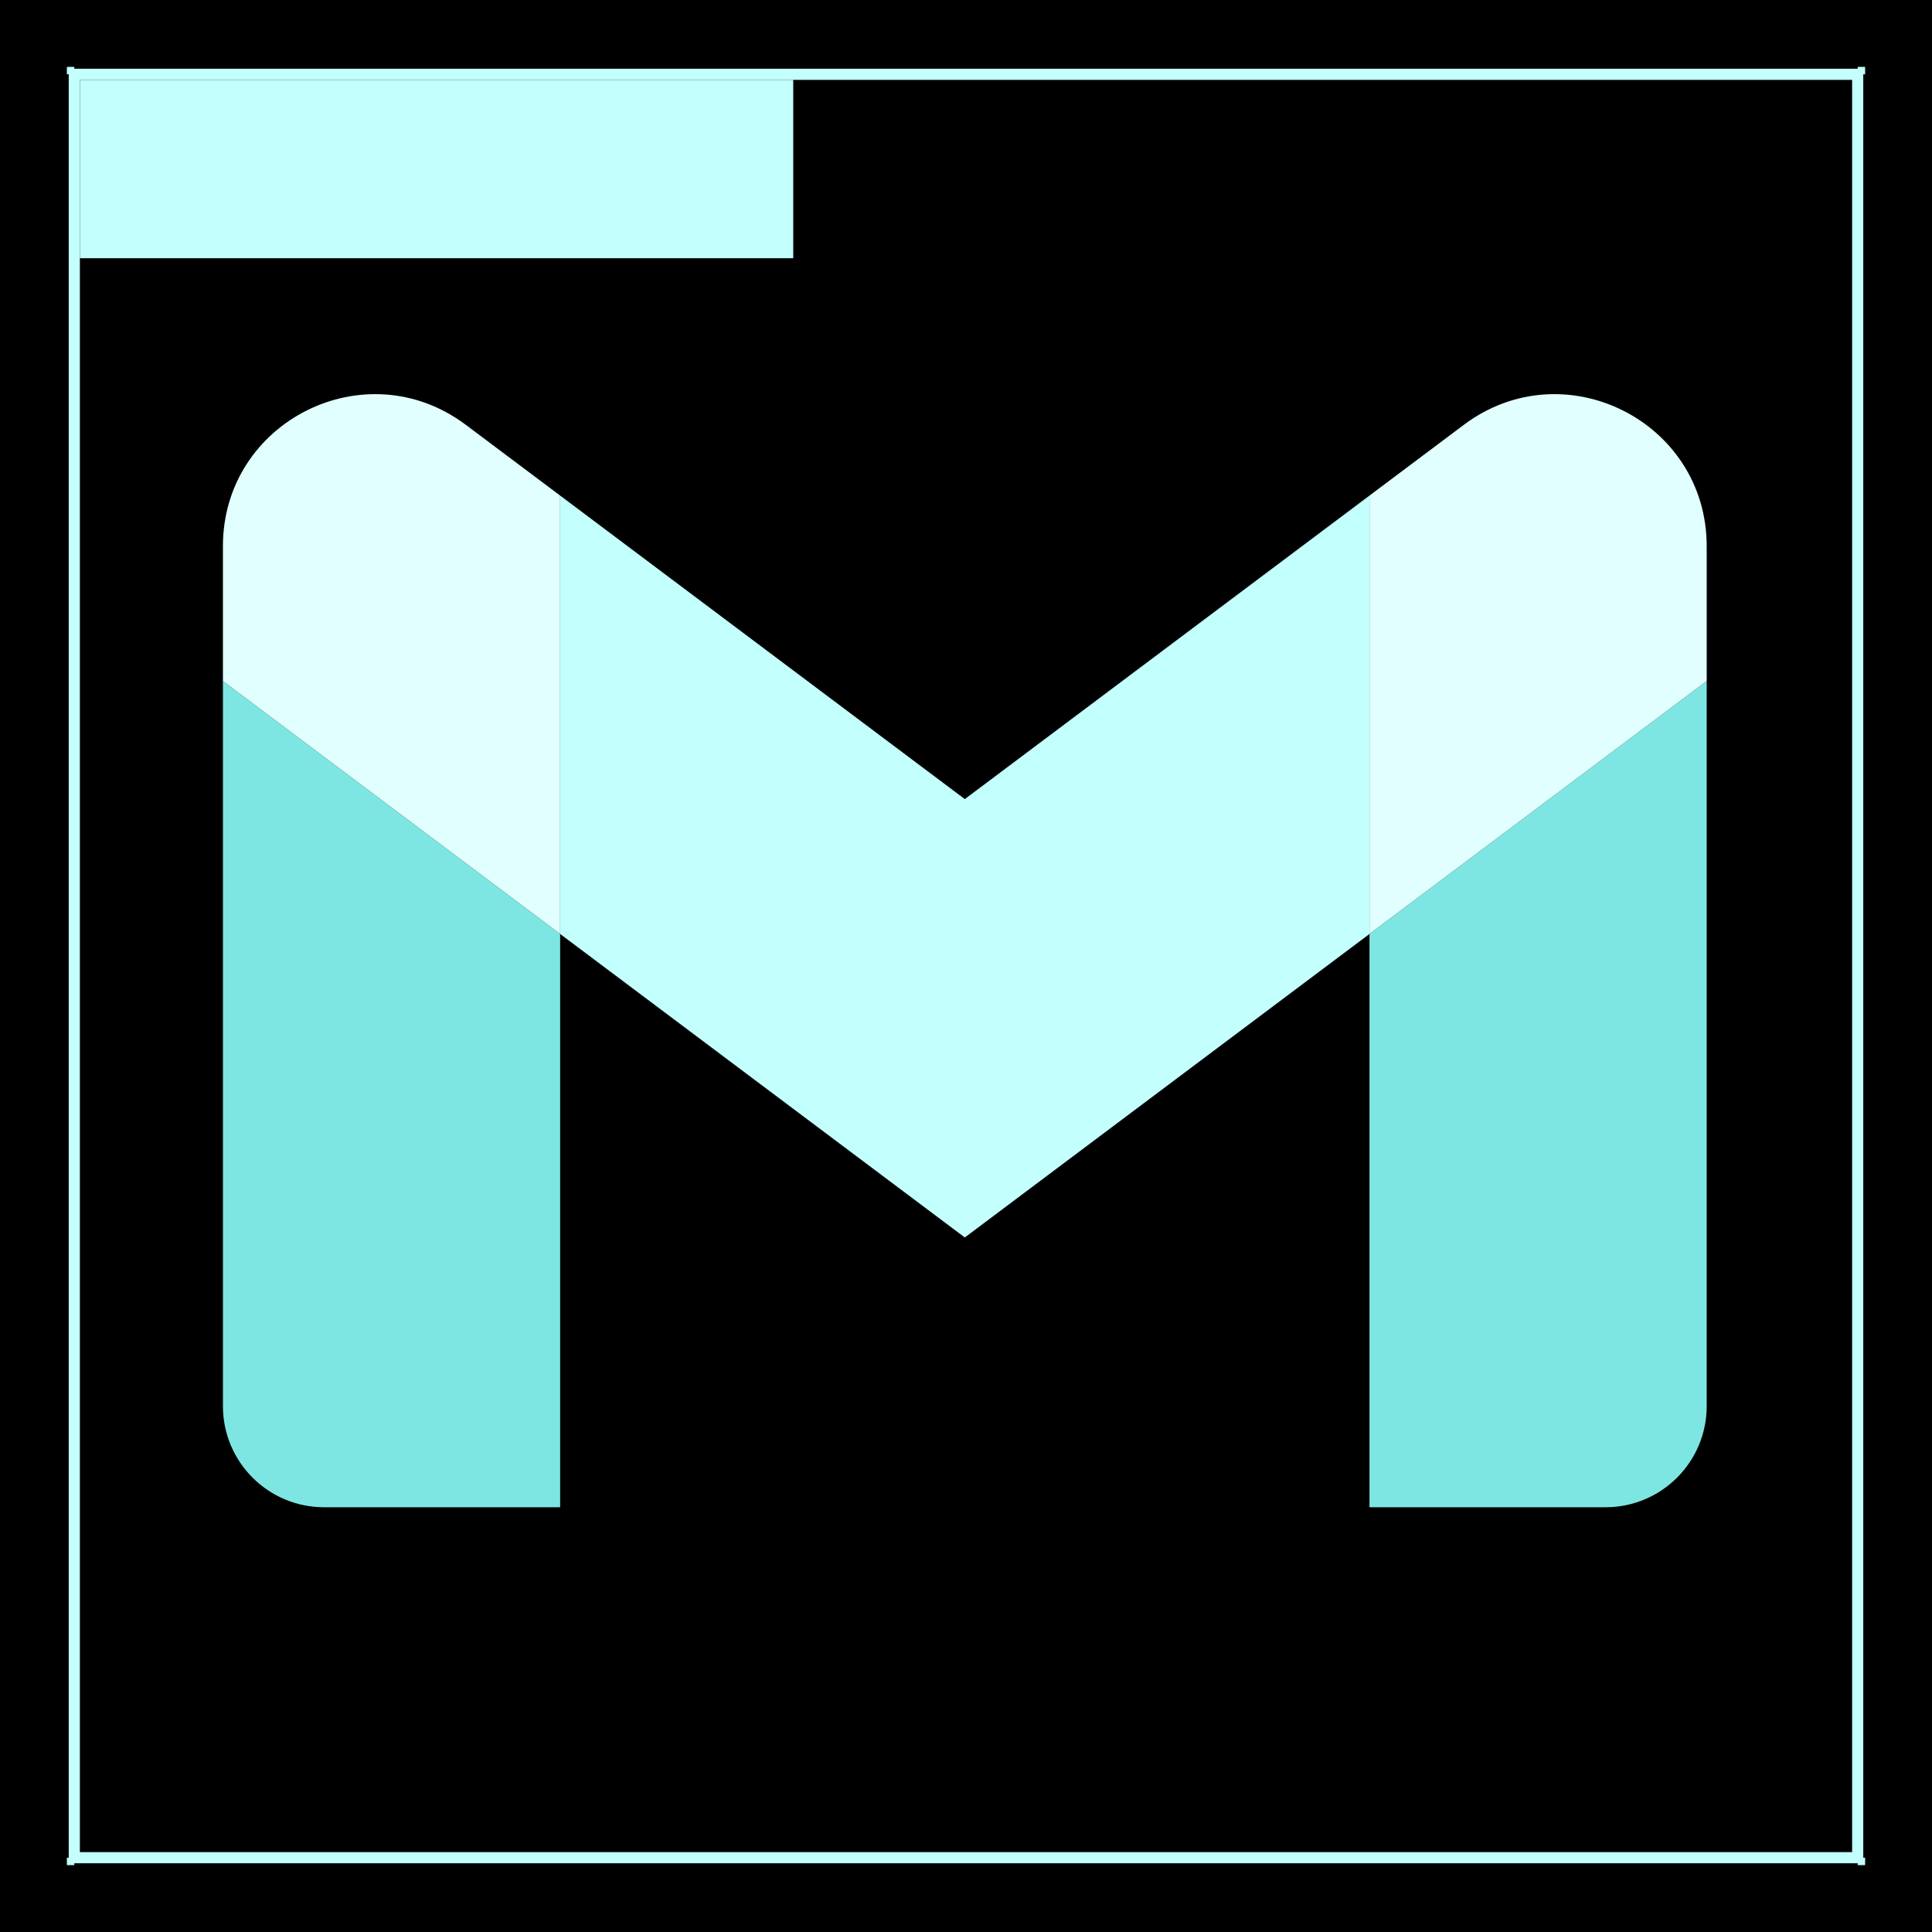
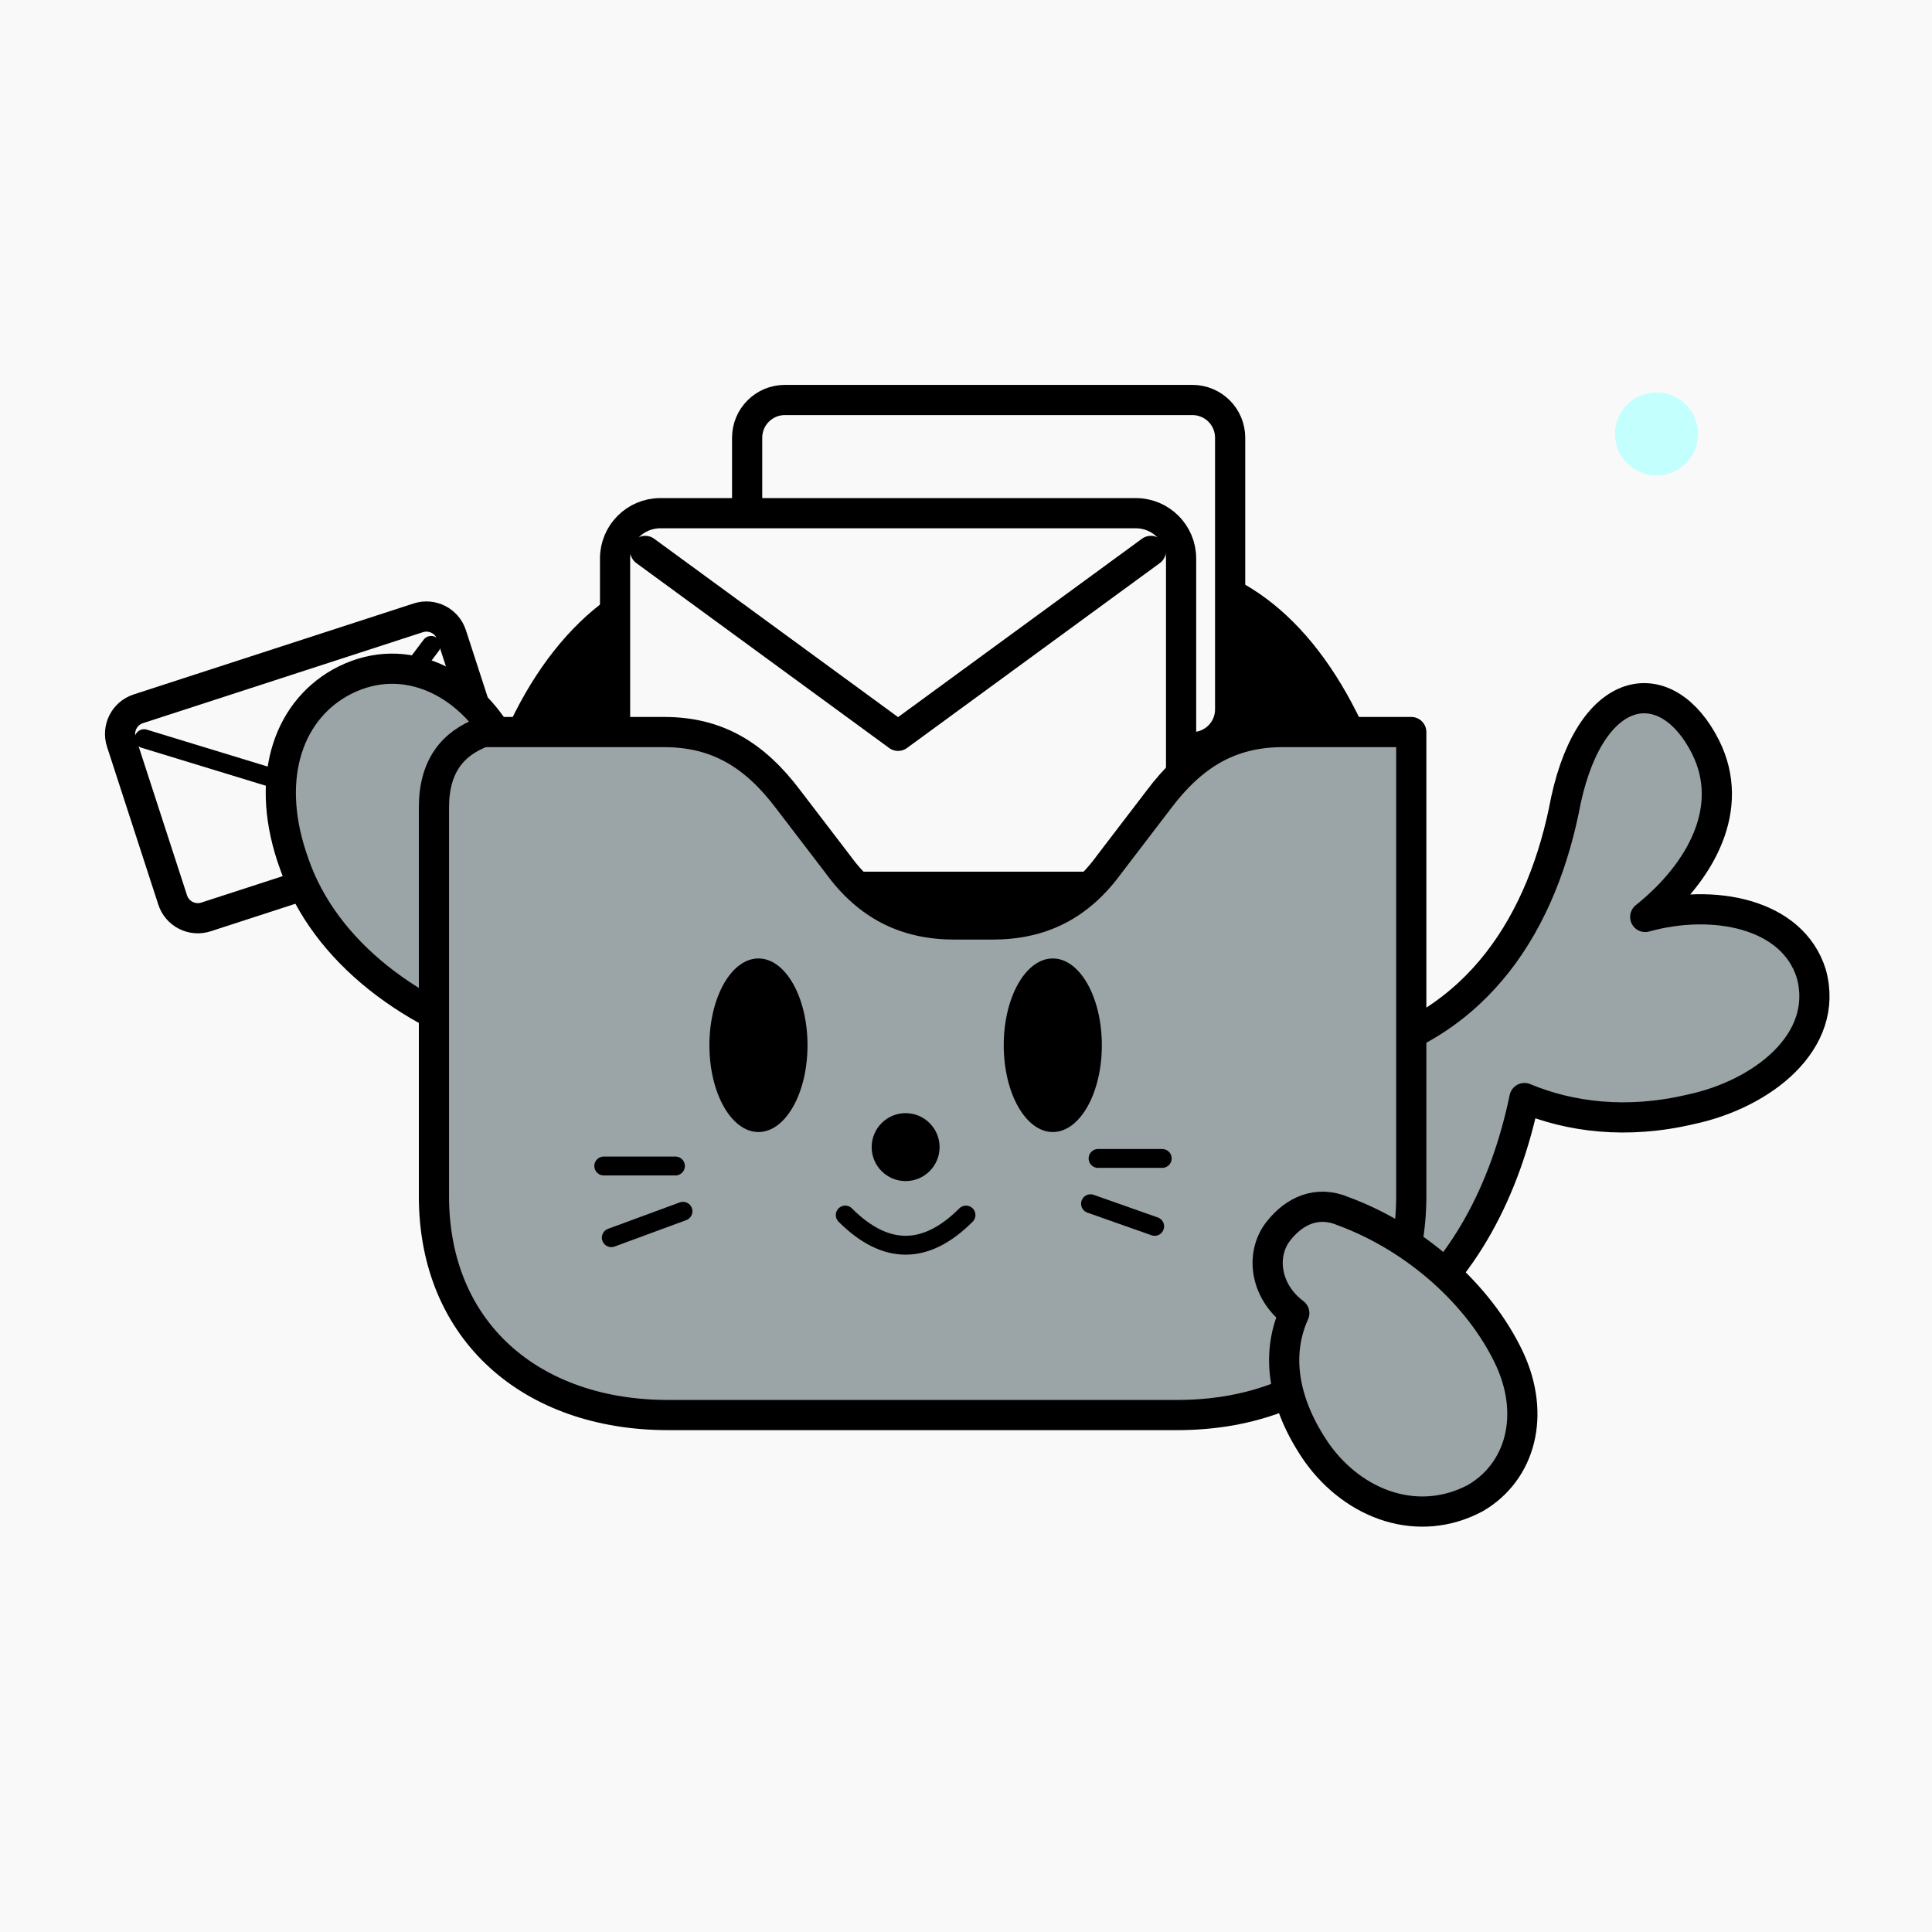
- <svg xmlns="http://www.w3.org/2000/svg" viewBox="90 90 520 520">
-   <rect x="90" y="90" width="520" height="520" fill="#000000" />
-   <rect x="108" y="108" width="2" height="2" fill="#C3FFFD" />
-   <rect x="590" y="108" width="2" height="2" fill="#C3FFFD" />
-   <rect x="108" y="590" width="2" height="2" fill="#C3FFFD" />
-   <rect x="590" y="590" width="2" height="2" fill="#C3FFFD" />
-   <rect x="349" y="349" width="2" height="2" fill="#C3FFFD" />
-   <rect x="110" y="110" width="480" height="480" fill="none" stroke="#C3FFFD" stroke-width="3" />
-   <rect x="111.5" y="111.5" width="192" height="48" fill="#C3FFFD" />
-   <g transform="translate(150 145.6) scale(0.78)" fill-rule="evenodd">
-     <g fill-rule="nonzero">
-       <path fill="#7DE6E2" d="M34.91 448.818h81.454V251L0 163.727V413.91c0 19.287 15.622 34.91 34.91 34.91z" />
-       <path fill="#7DE6E2" d="M395.636 448.818h81.455c19.287 0 34.909-15.622 34.909-34.909V163.727L395.636 251z" />
-       <path fill="#E0FFFE" d="M395.636 99.727V251L512 163.727v-46.545c0-43.142-49.25-67.782-83.782-41.891z" />
+ <svg xmlns="http://www.w3.org/2000/svg" viewBox="0 0 512 512" role="img" aria-label="Seal inbox mascot delivering mail">
+   <style>
+     .outline {
+       stroke: #000000;
+       stroke-width: 8;
+       stroke-linecap: round;
+       stroke-linejoin: round;
+     }
+     .thin {
+       stroke: #000000;
+       stroke-width: 5;
+       stroke-linecap: round;
+       stroke-linejoin: round;
+     }
+   </style>
+   <rect width="512" height="512" fill="#F9F9F9" />
+   <g transform="translate(-28 0)">
+     <g transform="translate(58 190) rotate(-18)">
+       <rect x="0" y="0" width="92" height="58" rx="7" fill="#F9F9F9" class="outline" />
+       <path d="M6 8 L46 36 L86 8" fill="none" class="thin" />
    </g>
-     <path fill="#C3FFFD" d="M116.364 251V99.727L256 204.455 395.636 99.727V251L256 355.727z" />
-     <path fill="#E0FFFE" fill-rule="nonzero" d="M0 117.182v46.545L116.364 251V99.727L83.782 75.291C49.25 49.4 0 74.04 0 117.18z" />
+     <path d="M385 280            C420 272 437 244 443 212            C450 180 470 178 480 198            C488 214 479 231 464 243            C482 238 503 242 508 258            C513 276 495 290 476 294            C459 298 444 296 432 291            C427 315 416 337 397 351            C389 357 379 354 376 345            C372 333 379 314 392 298            C386 293 383 287 385 280 Z" fill="#9BA4A6" class="outline" />
+     <path d="M167 278            C137 270 114 252 106 229            C98 207 104 189 118 181            C134 172 151 180 160 195            C170 210 168 226 160 239            C174 242 184 249 190 260            C195 270 185 282 167 278 Z" fill="#9BA4A6" class="outline" />
+     <path d="M162 194            C175 165 196 148 222 148            H332            C357 148 377 165 390 194            H367            C351 194 340 201 330 214            L317 231            C309 241 299 246 286 246            H276            C263 246 253 241 245 231            L232 214            C222 201 211 194 195 194            Z" fill="#000000" />
+     <rect x="226" y="106" width="128" height="92" rx="10" fill="#F9F9F9" class="outline" />
+     <g>
+       <rect x="191" y="136" width="150" height="99" rx="12" fill="#F9F9F9" class="outline" />
+       <path d="M199 146 L266 195 L333 146" fill="none" class="outline" />
+     </g>
+     <path d="M156 194            H204            C218 194 228 200 237 212            L250 229            C258 240 268 245 281 245            H291            C304 245 314 240 322 229            L335 212            C344 200 354 194 368 194            H402            V317            C402 353 376 375 340 375            H205            C169 375 143 353 143 317            V214            C143 203 148 197 156 194 Z" fill="#9BA4A6" class="outline" />
+     <path d="M384 321            C403 328 420 343 428 360            C435 375 431 390 419 397            C404 405 387 399 377 385            C368 372 366 359 371 348            C363 342 362 332 367 326            C371 321 377 318 384 321 Z" fill="#9BA4A6" class="outline" />
+     <ellipse cx="229" cy="277" rx="13" ry="23" fill="#000000" />
+     <ellipse cx="307" cy="277" rx="13" ry="23" fill="#000000" />
+     <circle cx="268" cy="304" r="9" fill="#000000" />
+     <path d="M252 322 Q268 338 284 322" fill="none" class="thin" />
+     <path d="M207 309 H188 M209 321 L190 328" fill="none" class="thin" />
+     <path d="M319 307 H336 M317 319 L334 325" fill="none" class="thin" />
  </g>
+   <circle cx="439" cy="115" r="11" fill="#C3FFFD" />
</svg>
